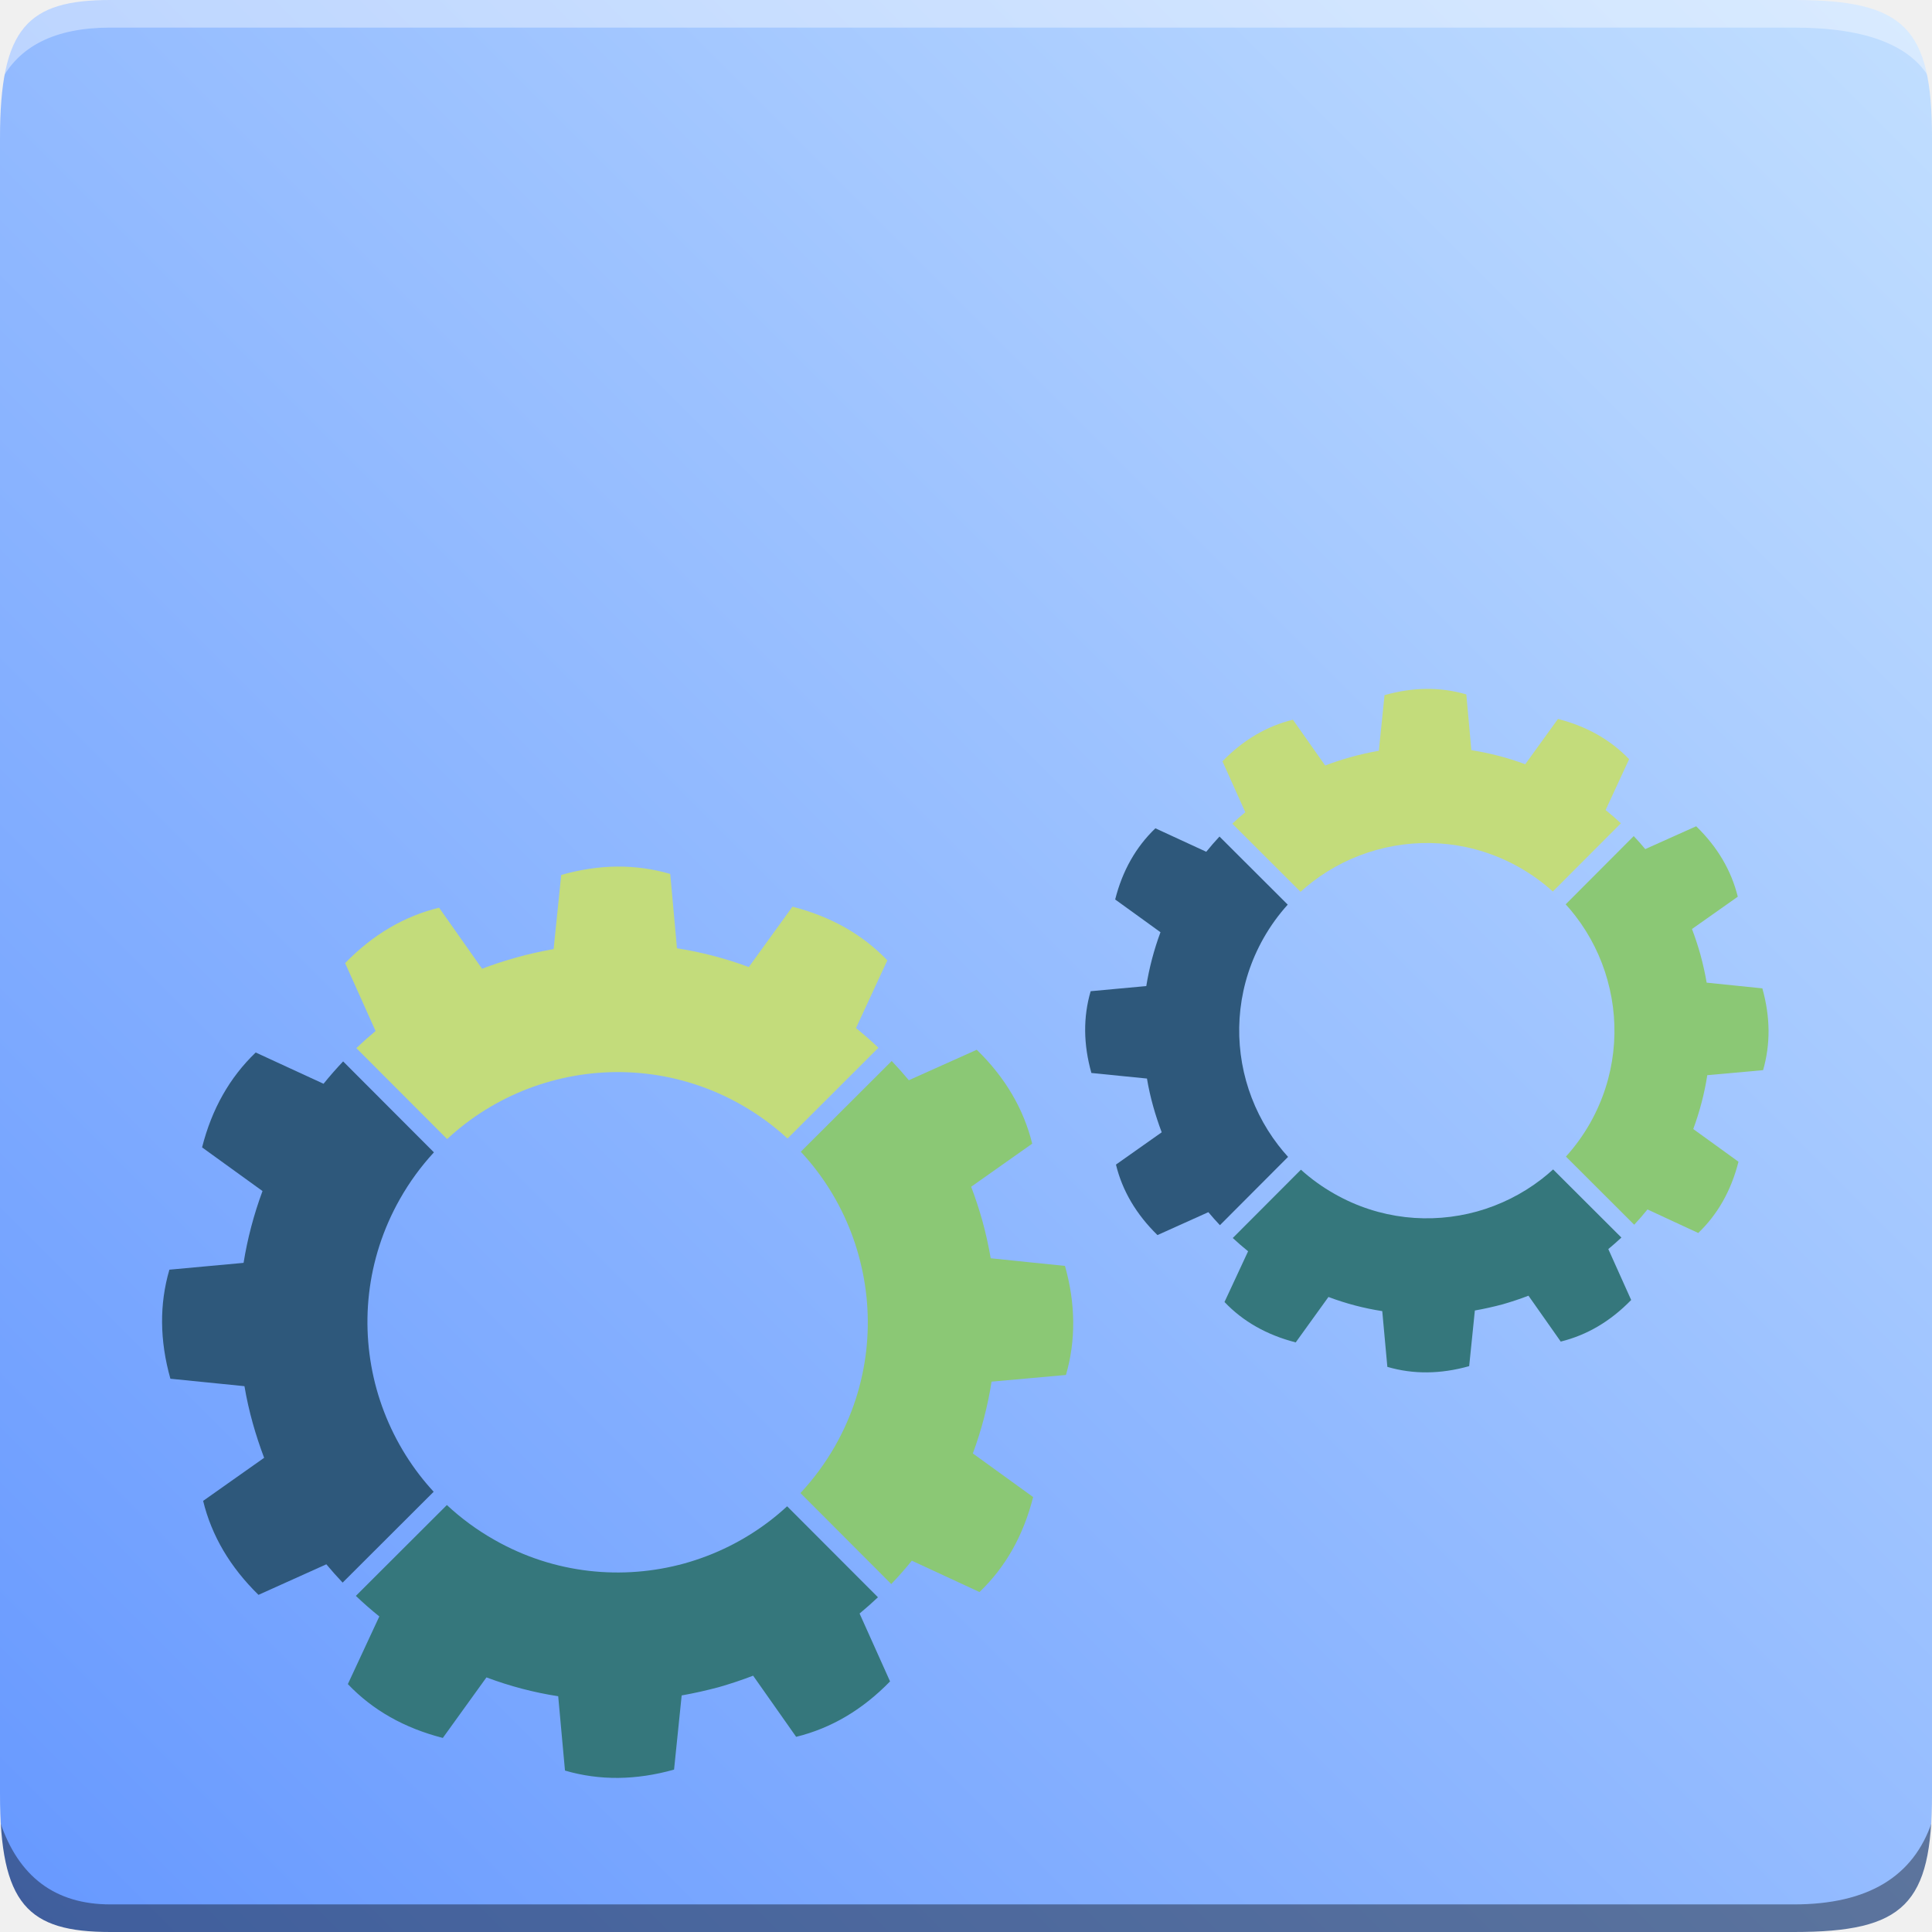
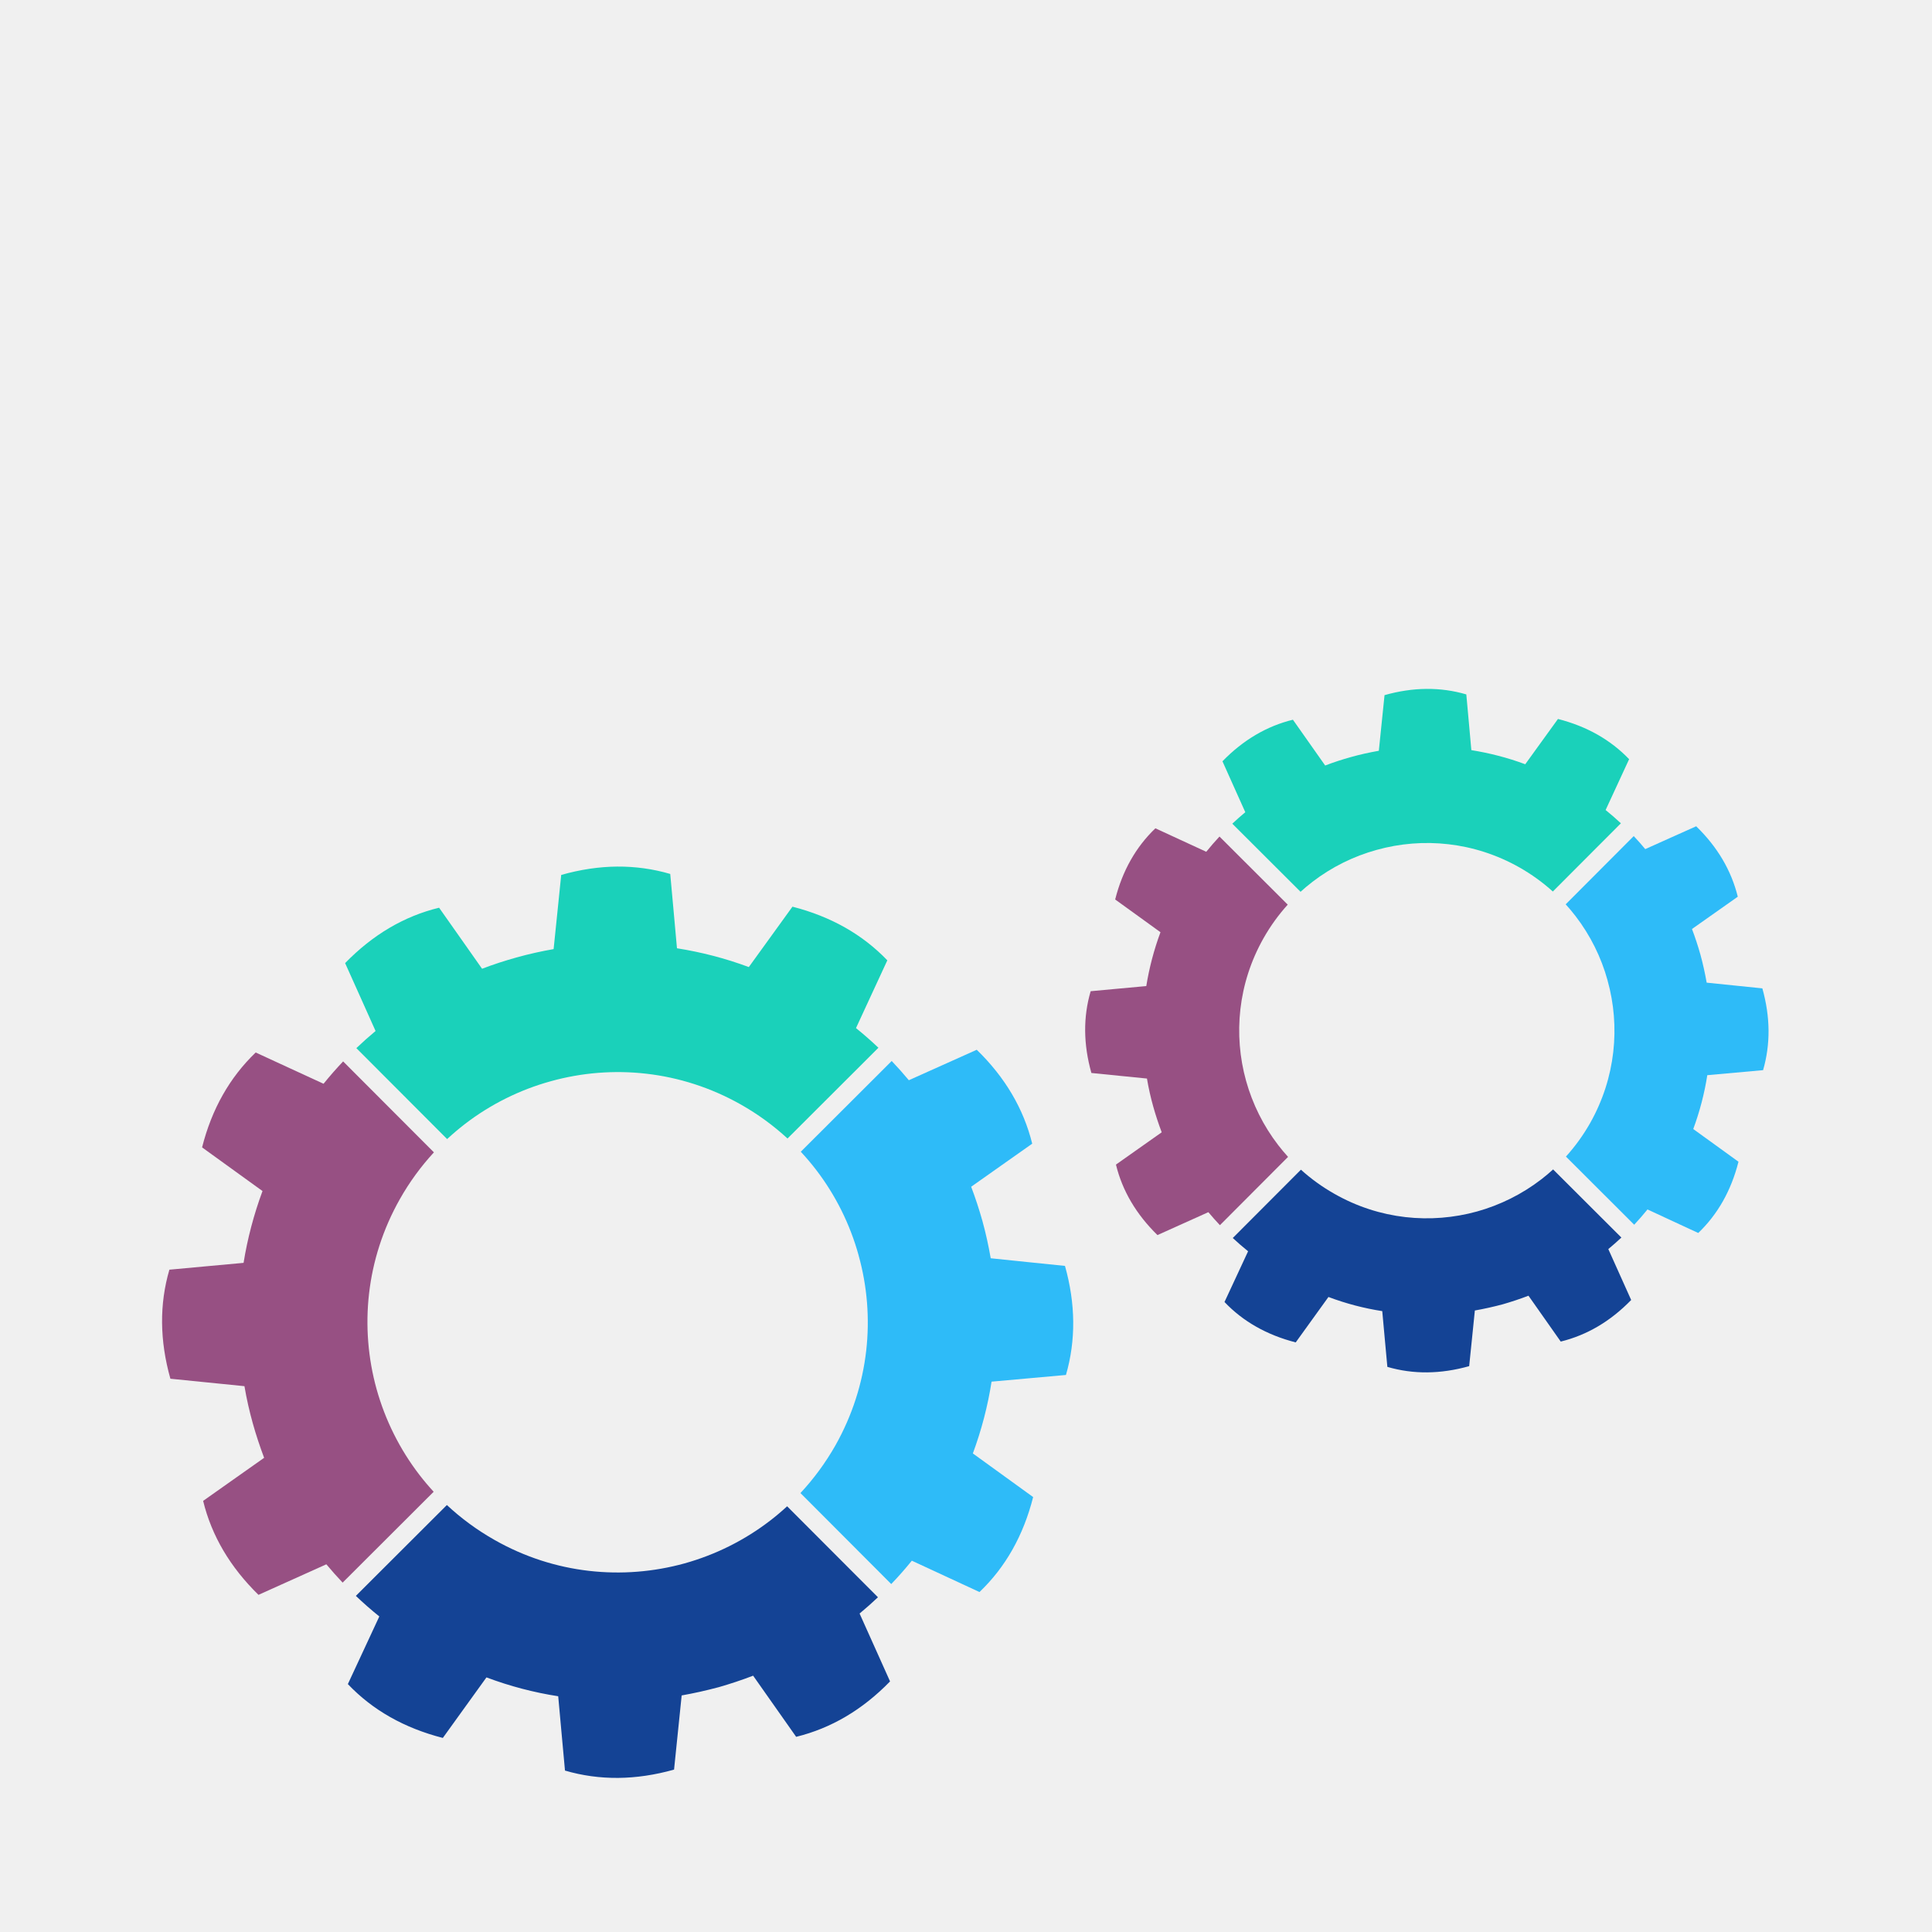
- <svg xmlns="http://www.w3.org/2000/svg" xmlns:xlink="http://www.w3.org/1999/xlink" width="140" height="140" viewBox="0 0 70 70">
-   <defs>
-     <path id="a" d="M4 0h61c4 0 5 1 5 5v60c0 4-1 5-5 5H4c-3 0-4-1-4-5V5c0-4 1-5 4-5z" />
-     <linearGradient id="c" x1="100%" x2="0%" y1="0%" y2="100%">
-       <stop offset="0%" stop-color="#C2DFFF" />
-       <stop offset="100%" stop-color="#6698FF" />-
-         </linearGradient>
-     <svg id="d" width="359pt" height="375pt" viewBox="0 0 359 375" version="1.1">
- 
-         </svg>
-   </defs>
-   <g fill="none" fill-rule="evenodd">
-     <mask id="b" fill="#fff">
-       <use xlink:href="#a" />
-     </mask>
-     <g mask="url(#b)">
-       <path fill="url(#c)" d="M0 0H70V70H0z" />
-       <path fill="#FFF" fill-opacity=".383" d="M4 1h61c2.667 0 4.333.667 5 2V0H0v3c.667-1.333 2-2 4-2z" />
-       <path fill="#000" fill-opacity=".383" d="M4 69h61c2.667 0 4.333-1 5-3v4H0v-4c.667 2 2 3 4 3z" />
-       <svg fill="#FFF" x="5" y="20" width="45" height="45" viewBox="0 0 576 512">
-         <use fill="#000" fill-rule="nonzero" opacity=".3" xlink:href="#d" />
-       </svg>
-       <svg fill="#FFF" x="5" y="19" width="45" height="45" viewBox="0 0 576 512">
-         <use fill="#FFF" fill-rule="nonzero" xlink:href="#d" />
-       </svg>
-     </g>
-   </g>
+ <svg xmlns="http://www.w3.org/2000/svg" x="0" y="0" width="140" height="140" viewBox="0 0 70 70">
  <svg x="5" y="15" width="60" height="60" viewBox="1600 4050 8500 256">
-     <defs>
- 
-     </defs>
    <g id="rotite">
      <g>
-         <path fill="#8BC875" d="M5298.75 4246.09c-43.7,-158.14 -117.69,-307.96 -219.33,-440.11 -24.23,-31.49 -50.03,-61.91 -77.42,-91.28l466.64 -465.78c30.63,32.07 59.95,65.02 87.92,98.73l174.32 -78.21 174.26 -78.15c73.06,70.95 133.06,146.59 180.44,226.99 47.39,80.32 82.06,165.34 104.29,255.03l-156.69 110.5 -156.62 110.56c10.89,28.7 21.13,57.89 30.76,87.19 9.63,29.37 18.67,58.94 27,88.65 8.7,31.49 16.5,63.09 23.56,94.97 7.07,31.88 13.34,63.97 19.01,96.3l190.62 19.69 190.56 19.53c27.39,97.69 41.46,193.12 42.25,286.45 0.78,93.34 -11.55,184.5 -37.29,273.33l-190.9 17.16 -190.88 17.16c-9.71,62.06 -22.51,123.9 -38.54,185.47 -16.04,61.52 -35.25,122.64 -57.5,183.04l154.71 111.94 154.71 111.94c-25.01,98.75 -60.52,188.7 -106.38,269.96 -45.88,81.18 -102.25,153.72 -169.04,217.54l-173.59 -80.45 -173.67 -80.45c-33.79,41.78 -68.96,81.7 -105.67,119.93l-466.04 -467.06c67.78,-72.67 128.18,-154.45 179.46,-244.61 87.11,-154.51 138.94,-319.32 157.95,-485.06 19.01,-165.75 5.2,-332.53 -39.01,-490.89l0.13 0z" />
-         <path fill="#C3DC7B" d="M4933.85 3646.77c-71.47,-65.88 -151.55,-124.69 -239.86,-174.58 -154.37,-87.19 -319.19,-139.07 -484.92,-158 -165.68,-19.09 -332.34,-5.28 -490.48,38.67 -158.34,43.69 -308.3,117.81 -440.58,219.52 -31.49,24.23 -61.91,50.03 -91.29,77.29l-465.93 -466.77c32.01,-30.56 64.96,-59.93 98.62,-87.92l-78.07 -174.25 -78.23 -174.26c70.95,-72.85 146.67,-133.06 227.12,-180.51 80.39,-47.39 165.54,-82.04 255.24,-103.82l110.37 156.69 110.22 156.62c28.91,-11.09 57.94,-21.39 87.26,-30.96 29.37,-9.51 58.99,-18.47 88.91,-26.8 31.6,-8.85 63.17,-16.82 94.97,-23.95 31.88,-7.2 63.82,-13.54 96.09,-19.14l19.55 -190.3 19.46 -190.43c98.15,-27.78 193.8,-42.04 286.99,-42.83 93.32,-0.65 184.22,11.94 272.6,37.81l17.36 190.69 17.21 190.82c62.12,9.76 124.1,22.69 185.62,38.67 61.5,16.03 122.63,35.17 183.15,57.76l112.02 -154.97 112 -154.99c98.49,25.22 188.31,60.86 269.5,106.74 81.05,45.87 153.59,102.1 217.43,168.7l-80.47 173.85 -80.38 173.93c39.85,32.15 78.34,65.86 115.18,100.85l-466.66 465.86z" />
-         <path fill="#2E587B" d="M3118.9 3717.87c-66.06,71.55 -125,151.74 -174.9,240.13 -87.21,154.24 -139.02,319 -158.02,484.6 -19.01,165.73 -5.22,332.59 38.75,490.95 44.15,158.08 118.34,307.91 220.05,440.04 22.92,29.71 47.2,58.54 72.82,86.35l-467.26 466.38c-28.91,-30.5 -56.69,-61.85 -83.62,-94l-174.11 78.41 -174.19 78.41c-72.67,-71.15 -132.87,-146.91 -180.27,-227.31 -47.32,-80.39 -82.04,-165.34 -103.82,-255.05l156.51 -110.56 156.54 -110.48c-10.94,-29.11 -21.26,-58.28 -30.89,-87.65 -9.77,-29.37 -18.73,-58.94 -27.06,-88.57 -8.72,-31.36 -16.84,-63.03 -24.02,-94.99 -7.2,-32.01 -13.53,-64.16 -19.01,-96.49l-190.04 -19.14 -190.09 -19.08c-27.65,-98.15 -41.83,-193.72 -42.7,-286.99 -0.86,-93.27 11.68,-184.14 37.55,-272.73l190.35 -17.55 190.43 -17.49c9.97,-62.1 23.03,-123.88 39.22,-185.34 16.22,-61.44 35.44,-122.5 57.94,-183.28l-155.05 -112.02 -155.11 -112.07c24.89,-98.28 60.26,-188.06 106.2,-269.24 45.8,-81.13 102.25,-153.72 169.04,-217.82l174.04 80.27 174.19 80.26c32.09,-39.8 65.75,-78.09 100.53,-114.78l465.99 466.85z" />
-         <path fill="#35777C" d="M3185.42 5528.09c72.69,67.78 154.45,128.18 244.74,179.28 154.19,87.64 318.94,139.59 484.6,158.61 165.75,19.06 332.48,5.35 490.74,-38.35 158.36,-44.21 308.11,-118.47 440.13,-220.26 29.69,-22.9 58.54,-47.26 86.25,-72.8l466.19 466.98c-30.63,28.91 -62.04,56.69 -94.31,83.5l78.28 174.17 78.15 174.19c-70.96,72.93 -146.54,133.01 -226.86,180.4 -80.32,47.37 -165.34,82.04 -255.11,104.08l-110.43 -156.96 -110.43 -156.9c-28.85,11.09 -57.94,21.59 -87.26,31.28 -29.3,9.78 -58.86,18.95 -88.63,27.54 -31.43,8.38 -63.31,16.17 -95.12,23.35 -31.81,7.07 -63.95,13.55 -95.78,19.21l-19.53 190.3 -19.54 190.41c-97.81,27.52 -193.67,41.72 -286.93,42.59 -93.25,0.78 -184.35,-11.69 -272.92,-37.63l-17.42 -190.69 -17.36 -190.82c-62.3,-9.56 -124.16,-22.51 -185.6,-38.61 -61.39,-16.09 -122.44,-35.51 -182.7,-58.15l-112.02 155.38 -111.87 155.37c-98.68,-25.28 -188.65,-60.92 -269.83,-106.85 -81.39,-46.01 -153.93,-102.51 -217.67,-169.51l80.71 -173.59 80.74 -173.65c-42.06,-33.79 -82.12,-68.98 -120.4,-105.54l467.17 -466.32z" />
+         <path fill="#2ebbf8" d="M5298.75 4246.09c-43.7,-158.14 -117.69,-307.96 -219.33,-440.11 -24.23,-31.49 -50.03,-61.91 -77.42,-91.28l466.64 -465.78c30.63,32.07 59.95,65.02 87.92,98.73l174.32 -78.21 174.26 -78.15c73.06,70.95 133.06,146.59 180.44,226.99 47.39,80.32 82.06,165.34 104.29,255.03l-156.69 110.5 -156.62 110.56c10.89,28.7 21.13,57.89 30.76,87.19 9.63,29.37 18.67,58.94 27,88.65 8.7,31.49 16.5,63.09 23.56,94.97 7.07,31.88 13.34,63.97 19.01,96.3l190.62 19.69 190.56 19.53c27.39,97.69 41.46,193.12 42.25,286.45 0.78,93.34 -11.55,184.5 -37.29,273.33l-190.9 17.16 -190.88 17.16c-9.71,62.06 -22.51,123.9 -38.54,185.47 -16.04,61.52 -35.25,122.64 -57.5,183.04l154.71 111.94 154.71 111.94c-25.01,98.75 -60.52,188.7 -106.38,269.96 -45.88,81.18 -102.25,153.72 -169.04,217.54l-173.59 -80.45 -173.67 -80.45c-33.79,41.78 -68.96,81.7 -105.67,119.93l-466.04 -467.06c67.78,-72.67 128.18,-154.45 179.46,-244.61 87.11,-154.51 138.94,-319.32 157.95,-485.06 19.01,-165.75 5.2,-332.53 -39.01,-490.89l0.13 0z" />
+         <path fill="#1ad1ba" d="M4933.85 3646.77c-71.47,-65.88 -151.55,-124.69 -239.86,-174.58 -154.37,-87.19 -319.19,-139.07 -484.92,-158 -165.68,-19.09 -332.34,-5.28 -490.48,38.67 -158.34,43.69 -308.3,117.81 -440.58,219.52 -31.49,24.23 -61.91,50.03 -91.29,77.29l-465.93 -466.77c32.01,-30.56 64.96,-59.93 98.62,-87.92l-78.07 -174.25 -78.23 -174.26c70.95,-72.85 146.67,-133.06 227.12,-180.51 80.39,-47.39 165.54,-82.04 255.24,-103.82l110.37 156.69 110.22 156.62c28.91,-11.09 57.94,-21.39 87.26,-30.96 29.37,-9.51 58.99,-18.47 88.91,-26.8 31.6,-8.85 63.17,-16.82 94.97,-23.95 31.88,-7.2 63.82,-13.54 96.09,-19.14l19.55 -190.3 19.46 -190.43c98.15,-27.78 193.8,-42.04 286.99,-42.83 93.32,-0.65 184.22,11.94 272.6,37.81l17.36 190.69 17.21 190.82c62.12,9.76 124.1,22.69 185.62,38.67 61.5,16.03 122.63,35.17 183.15,57.76l112.02 -154.97 112 -154.99c98.49,25.22 188.31,60.86 269.5,106.74 81.05,45.87 153.59,102.1 217.43,168.7l-80.47 173.85 -80.38 173.93c39.85,32.15 78.34,65.86 115.18,100.85l-466.66 465.86z" />
+         <path fill="#975083" d="M3118.9 3717.87c-66.06,71.55 -125,151.74 -174.9,240.13 -87.21,154.24 -139.02,319 -158.02,484.6 -19.01,165.73 -5.22,332.59 38.75,490.95 44.15,158.08 118.34,307.91 220.05,440.04 22.92,29.71 47.2,58.54 72.82,86.35l-467.26 466.38c-28.91,-30.5 -56.69,-61.85 -83.62,-94l-174.11 78.41 -174.19 78.41c-72.67,-71.15 -132.87,-146.91 -180.27,-227.31 -47.32,-80.39 -82.04,-165.34 -103.82,-255.05l156.51 -110.56 156.54 -110.48c-10.94,-29.11 -21.26,-58.28 -30.89,-87.65 -9.77,-29.37 -18.73,-58.94 -27.06,-88.57 -8.72,-31.36 -16.84,-63.03 -24.02,-94.99 -7.2,-32.01 -13.53,-64.16 -19.01,-96.49l-190.04 -19.14 -190.09 -19.08c-27.65,-98.15 -41.83,-193.72 -42.7,-286.99 -0.86,-93.27 11.68,-184.14 37.55,-272.73l190.35 -17.55 190.43 -17.49c9.97,-62.1 23.03,-123.88 39.22,-185.34 16.22,-61.44 35.44,-122.5 57.94,-183.28l-155.05 -112.02 -155.11 -112.07c24.89,-98.28 60.26,-188.06 106.2,-269.24 45.8,-81.13 102.25,-153.72 169.04,-217.82l174.04 80.27 174.19 80.26c32.09,-39.8 65.75,-78.09 100.53,-114.78l465.99 466.85z" />
+         <path fill="#144395" d="M3185.42 5528.09c72.69,67.78 154.45,128.18 244.74,179.28 154.19,87.64 318.94,139.59 484.6,158.61 165.75,19.06 332.48,5.35 490.74,-38.35 158.36,-44.21 308.11,-118.47 440.13,-220.26 29.69,-22.9 58.54,-47.26 86.25,-72.8l466.19 466.98c-30.63,28.91 -62.04,56.69 -94.31,83.5l78.28 174.17 78.15 174.19c-70.96,72.93 -146.54,133.01 -226.86,180.4 -80.32,47.37 -165.34,82.04 -255.11,104.08l-110.43 -156.96 -110.43 -156.9c-28.85,11.09 -57.94,21.59 -87.26,31.28 -29.3,9.78 -58.86,18.95 -88.63,27.54 -31.43,8.38 -63.31,16.17 -95.12,23.35 -31.81,7.07 -63.95,13.55 -95.78,19.21l-19.53 190.3 -19.54 190.41c-97.81,27.52 -193.67,41.72 -286.93,42.59 -93.25,0.78 -184.35,-11.69 -272.92,-37.63l-17.42 -190.69 -17.36 -190.82c-62.3,-9.56 -124.16,-22.51 -185.6,-38.61 -61.39,-16.09 -122.44,-35.51 -182.7,-58.15l-112.02 155.38 -111.87 155.37c-98.68,-25.28 -188.65,-60.92 -269.83,-106.85 -81.39,-46.01 -153.93,-102.51 -217.67,-169.51l80.71 -173.59 80.74 -173.65c-42.06,-33.79 -82.12,-68.98 -120.4,-105.54l467.17 -466.32z" />
      </g>
      <g>
-         <path fill="#8BC875" d="M9143.11 2835.19c-32.72,-118.55 -88.24,-231.01 -164.48,-330.08 -15.9,-20.68 -32.8,-40.86 -50.56,-60.34l349.35 -350.21c20.54,21.78 40.26,44.02 59.08,66.79l130.69 -58.67 130.74 -58.54c54.78,53.12 99.74,109.96 135.31,170.15 35.51,60.26 61.52,124.03 78.22,191.35l-117.5 82.85 -117.56 82.89c8.2,21.59 15.92,43.44 23.11,65.43 7.2,21.97 14,44.16 20.26,66.46 6.47,23.63 12.35,47.39 17.63,71.28 5.35,23.89 10.1,47.99 14.33,72.28l142.96 14.65 142.89 14.65c20.52,73.21 31.09,144.81 31.75,214.92 0.53,69.96 -8.77,138.34 -27.99,204.87l-143.22 12.93 -143.17 12.87c-7.18,46.53 -16.89,92.93 -28.91,139.15 -12.01,46.14 -26.4,91.94 -43.16,137.29l116.09 83.88 116.04 83.97c-18.74,74.11 -45.41,141.5 -79.8,202.43 -34.44,60.94 -76.64,115.38 -126.72,163.3l-130.3 -60.4 -130.22 -60.45c-21.93,27.19 -44.62,53.26 -68.2,78.41l-350.4 -349.76c46.72,-51.68 88.57,-109.23 124.4,-172.34 65.35,-115.91 104.23,-239.52 118.41,-363.81 14.33,-124.35 4.02,-249.37 -29.17,-368.17l0.06 0z" />
-         <path fill="#C3DC7B" d="M8862.09 2379.03c-51.68,-46.74 -109.3,-88.57 -172.47,-124.29 -115.91,-65.33 -239.47,-104.29 -363.76,-118.47 -124.29,-14.33 -249.24,-3.89 -367.84,29.04 -118.81,32.74 -231.27,88.31 -330.49,164.61 -20.71,15.98 -40.85,32.74 -60.32,50.5l-350.28 -349.56c21.65,-20.39 43.89,-40.07 66.66,-58.94l-58.67 -130.76 -58.54 -130.61c53.19,-54.73 110.03,-99.8 170.35,-135.39 60.26,-35.57 124.16,-61.57 191.34,-77.94l82.78 117.55 82.77 117.48c21.57,-8.31 43.43,-16.04 65.41,-23.24 22.04,-7.19 44.21,-13.85 66.72,-20.13 23.57,-6.58 47.39,-12.59 71.23,-17.94 23.81,-5.35 47.91,-10.03 72.01,-14.33l14.65 -142.76 14.65 -142.78c73.59,-20.86 145.34,-31.49 215.3,-32.07 69.85,-0.6 138.1,8.91 204.43,28.31l13 143.04 12.87 143.02c46.59,7.47 93.06,17.1 139.2,29.11 46.19,11.96 92.01,26.34 137.42,43.3l84.03 -116.3 83.95 -116.15c73.92,18.94 141.31,45.6 202.18,79.98 60.79,34.46 115.18,76.64 163.02,126.46l-60.32 130.5 -60.34 130.43c27.07,21.78 53.21,44.55 78.49,68.18l-349.43 350.16z" />
-         <path fill="#2E587B" d="M7501.39 2446.38c-46.81,51.75 -88.65,109.43 -124.42,172.67 -65.35,115.7 -104.23,239.26 -118.49,363.55 -14.26,124.27 -3.89,249.37 29.06,368.1 33.13,118.68 88.7,231.01 165.07,330.08 15.91,20.73 32.72,40.81 50.48,60.34l-349.74 350.6c-20.47,-21.7 -40.26,-43.95 -59.35,-66.85l-130.56 58.81 -130.69 58.8c-54.52,-53.32 -99.59,-110.22 -135.18,-170.56 -35.51,-60.24 -61.5,-124.01 -77.87,-191.27l117.42 -82.9 117.41 -82.83c-8.25,-21.78 -15.96,-43.7 -23.22,-65.74 -7.26,-21.98 -13.99,-44.16 -20.26,-66.46 -6.61,-23.44 -12.61,-47.26 -18.02,-71.23 -5.35,-23.95 -10.18,-48.04 -14.2,-72.46l-142.57 -14.26 -142.63 -14.33c-20.68,-73.53 -31.36,-145.28 -32.01,-215.24 -0.6,-69.9 8.77,-138.15 28.23,-204.48l142.78 -13.21 142.78 -13.14c7.44,-46.53 17.29,-92.85 29.37,-138.94 12.14,-46.2 26.59,-91.94 43.43,-137.48l-116.24 -84.08 -116.3 -83.97c18.62,-73.8 45.22,-141.11 79.61,-201.98 34.39,-60.84 76.69,-115.31 126.8,-163.35l130.61 60.26 130.5 60.19c21.83,-27 44.47,-53 67.92,-78.15l350.29 349.5z" />
-         <path fill="#35777C" d="M7569.14 3806.89c51.68,46.72 109.3,88.5 172.52,124.22 115.65,65.72 239.13,104.74 363.42,119.07 124.29,14.26 249.31,3.97 368.11,-28.85 118.73,-33.13 231.07,-88.91 330.08,-165.21 20.73,-15.96 40.79,-32.8 60.26,-50.63l350.47 349.7c-21.78,20.45 -44.21,40.13 -67.11,59.2l58.68 130.63 58.67 130.69c-53.27,54.65 -109.9,99.8 -170.17,135.29 -60.32,35.51 -124.01,61.52 -191.4,78.09l-82.78 -117.76 -82.83 -117.69c-21.65,8.38 -43.5,16.19 -65.41,23.44 -22.06,7.39 -44.23,14.19 -66.48,20.66 -23.63,6.32 -47.45,12.14 -71.42,17.49 -23.89,5.33 -47.86,10.16 -71.88,14.39l-14.52 142.76 -14.65 142.83c-73.4,20.67 -145.21,31.3 -215.24,31.96 -69.96,0.65 -138.21,-8.78 -204.69,-28.2l-13.13 -143.09 -13.06 -143.09c-46.66,-7.19 -93.06,-16.89 -139.15,-28.91 -46.01,-12.15 -91.81,-26.66 -137.01,-43.71l-84.03 116.58 -83.97 116.56c-73.92,-18.95 -141.44,-45.75 -202.37,-80.21 -60.98,-34.52 -115.37,-76.82 -163.22,-127.11l60.6 -130.22 60.51 -130.16c-27.24,-21.91 -53.46,-44.7 -78.68,-68.13l349.84 -350.6z" />
+         <path fill="#2ebbf8" d="M9143.11 2835.19c-32.72,-118.55 -88.24,-231.01 -164.48,-330.08 -15.9,-20.68 -32.8,-40.86 -50.56,-60.34l349.35 -350.21c20.54,21.78 40.26,44.02 59.08,66.79l130.69 -58.67 130.74 -58.54c54.78,53.12 99.74,109.96 135.31,170.15 35.51,60.26 61.52,124.03 78.22,191.35l-117.5 82.85 -117.56 82.89c8.2,21.59 15.92,43.44 23.11,65.43 7.2,21.97 14,44.16 20.26,66.46 6.47,23.63 12.35,47.39 17.63,71.28 5.35,23.89 10.1,47.99 14.33,72.28l142.96 14.65 142.89 14.65c20.52,73.21 31.09,144.81 31.75,214.92 0.53,69.96 -8.77,138.34 -27.99,204.87l-143.22 12.93 -143.17 12.87c-7.18,46.53 -16.89,92.93 -28.91,139.15 -12.01,46.14 -26.4,91.94 -43.16,137.29l116.09 83.88 116.04 83.97c-18.74,74.11 -45.41,141.5 -79.8,202.43 -34.44,60.94 -76.64,115.38 -126.72,163.3l-130.3 -60.4 -130.22 -60.45c-21.93,27.19 -44.62,53.26 -68.2,78.41l-350.4 -349.76c46.72,-51.68 88.57,-109.23 124.4,-172.34 65.35,-115.91 104.23,-239.52 118.41,-363.81 14.33,-124.35 4.02,-249.37 -29.17,-368.17l0.06 0z" />
+         <path fill="#1ad1ba" d="M8862.09 2379.03c-51.68,-46.74 -109.3,-88.57 -172.47,-124.29 -115.91,-65.33 -239.47,-104.29 -363.76,-118.47 -124.29,-14.33 -249.24,-3.89 -367.84,29.04 -118.81,32.74 -231.27,88.31 -330.49,164.61 -20.71,15.98 -40.85,32.74 -60.32,50.5l-350.28 -349.56c21.65,-20.39 43.89,-40.07 66.66,-58.94l-58.67 -130.76 -58.54 -130.61c53.19,-54.73 110.03,-99.8 170.35,-135.39 60.26,-35.57 124.16,-61.57 191.34,-77.94l82.78 117.55 82.77 117.48c21.57,-8.31 43.43,-16.04 65.41,-23.24 22.04,-7.19 44.21,-13.85 66.72,-20.13 23.57,-6.58 47.39,-12.59 71.23,-17.94 23.81,-5.35 47.91,-10.03 72.01,-14.33l14.65 -142.76 14.65 -142.78c73.59,-20.86 145.34,-31.49 215.3,-32.07 69.85,-0.6 138.1,8.91 204.43,28.31l13 143.04 12.87 143.02c46.59,7.47 93.06,17.1 139.2,29.11 46.19,11.96 92.01,26.34 137.42,43.3l84.03 -116.3 83.95 -116.15c73.92,18.94 141.31,45.6 202.18,79.98 60.79,34.46 115.18,76.64 163.02,126.46l-60.32 130.5 -60.34 130.43c27.07,21.78 53.21,44.55 78.49,68.18l-349.43 350.16z" />
+         <path fill="#975083" d="M7501.39 2446.38c-46.81,51.75 -88.65,109.43 -124.42,172.67 -65.35,115.7 -104.23,239.26 -118.49,363.55 -14.26,124.27 -3.89,249.37 29.06,368.1 33.13,118.68 88.7,231.01 165.07,330.08 15.91,20.73 32.72,40.81 50.48,60.34l-349.74 350.6c-20.47,-21.7 -40.26,-43.95 -59.35,-66.85l-130.56 58.81 -130.69 58.8c-54.52,-53.32 -99.59,-110.22 -135.18,-170.56 -35.51,-60.24 -61.5,-124.01 -77.87,-191.27l117.42 -82.9 117.41 -82.83c-8.25,-21.78 -15.96,-43.7 -23.22,-65.74 -7.26,-21.98 -13.99,-44.16 -20.26,-66.46 -6.61,-23.44 -12.61,-47.26 -18.02,-71.23 -5.35,-23.95 -10.18,-48.04 -14.2,-72.46l-142.57 -14.26 -142.63 -14.33c-20.68,-73.53 -31.36,-145.28 -32.01,-215.24 -0.6,-69.9 8.77,-138.15 28.23,-204.48l142.78 -13.21 142.78 -13.14c7.44,-46.53 17.29,-92.85 29.37,-138.94 12.14,-46.2 26.59,-91.94 43.43,-137.48l-116.24 -84.08 -116.3 -83.97c18.62,-73.8 45.22,-141.11 79.61,-201.98 34.39,-60.84 76.69,-115.31 126.8,-163.35l130.61 60.26 130.5 60.19c21.83,-27 44.47,-53 67.92,-78.15l350.29 349.5z" />
+         <path fill="#144395" d="M7569.14 3806.89c51.68,46.72 109.3,88.5 172.52,124.22 115.65,65.72 239.13,104.74 363.42,119.07 124.29,14.26 249.31,3.97 368.11,-28.85 118.73,-33.13 231.07,-88.91 330.08,-165.21 20.73,-15.96 40.79,-32.8 60.26,-50.63l350.47 349.7c-21.78,20.45 -44.21,40.13 -67.11,59.2l58.68 130.63 58.67 130.69c-53.27,54.65 -109.9,99.8 -170.17,135.29 -60.32,35.51 -124.01,61.52 -191.4,78.09l-82.78 -117.76 -82.83 -117.69c-21.65,8.38 -43.5,16.19 -65.41,23.44 -22.06,7.39 -44.23,14.19 -66.48,20.66 -23.63,6.32 -47.45,12.14 -71.42,17.49 -23.89,5.33 -47.86,10.16 -71.88,14.39l-14.52 142.76 -14.65 142.83c-73.4,20.67 -145.21,31.3 -215.24,31.96 -69.96,0.65 -138.21,-8.78 -204.69,-28.2l-13.13 -143.09 -13.06 -143.09c-46.66,-7.19 -93.06,-16.89 -139.15,-28.91 -46.01,-12.15 -91.81,-26.66 -137.01,-43.71l-84.03 116.58 -83.97 116.56c-73.92,-18.95 -141.44,-45.75 -202.37,-80.21 -60.98,-34.52 -115.37,-76.82 -163.22,-127.11l60.6 -130.22 60.51 -130.16c-27.24,-21.91 -53.46,-44.7 -78.68,-68.13l349.84 -350.6z" />
      </g>
    </g>
  </svg>
</svg>
